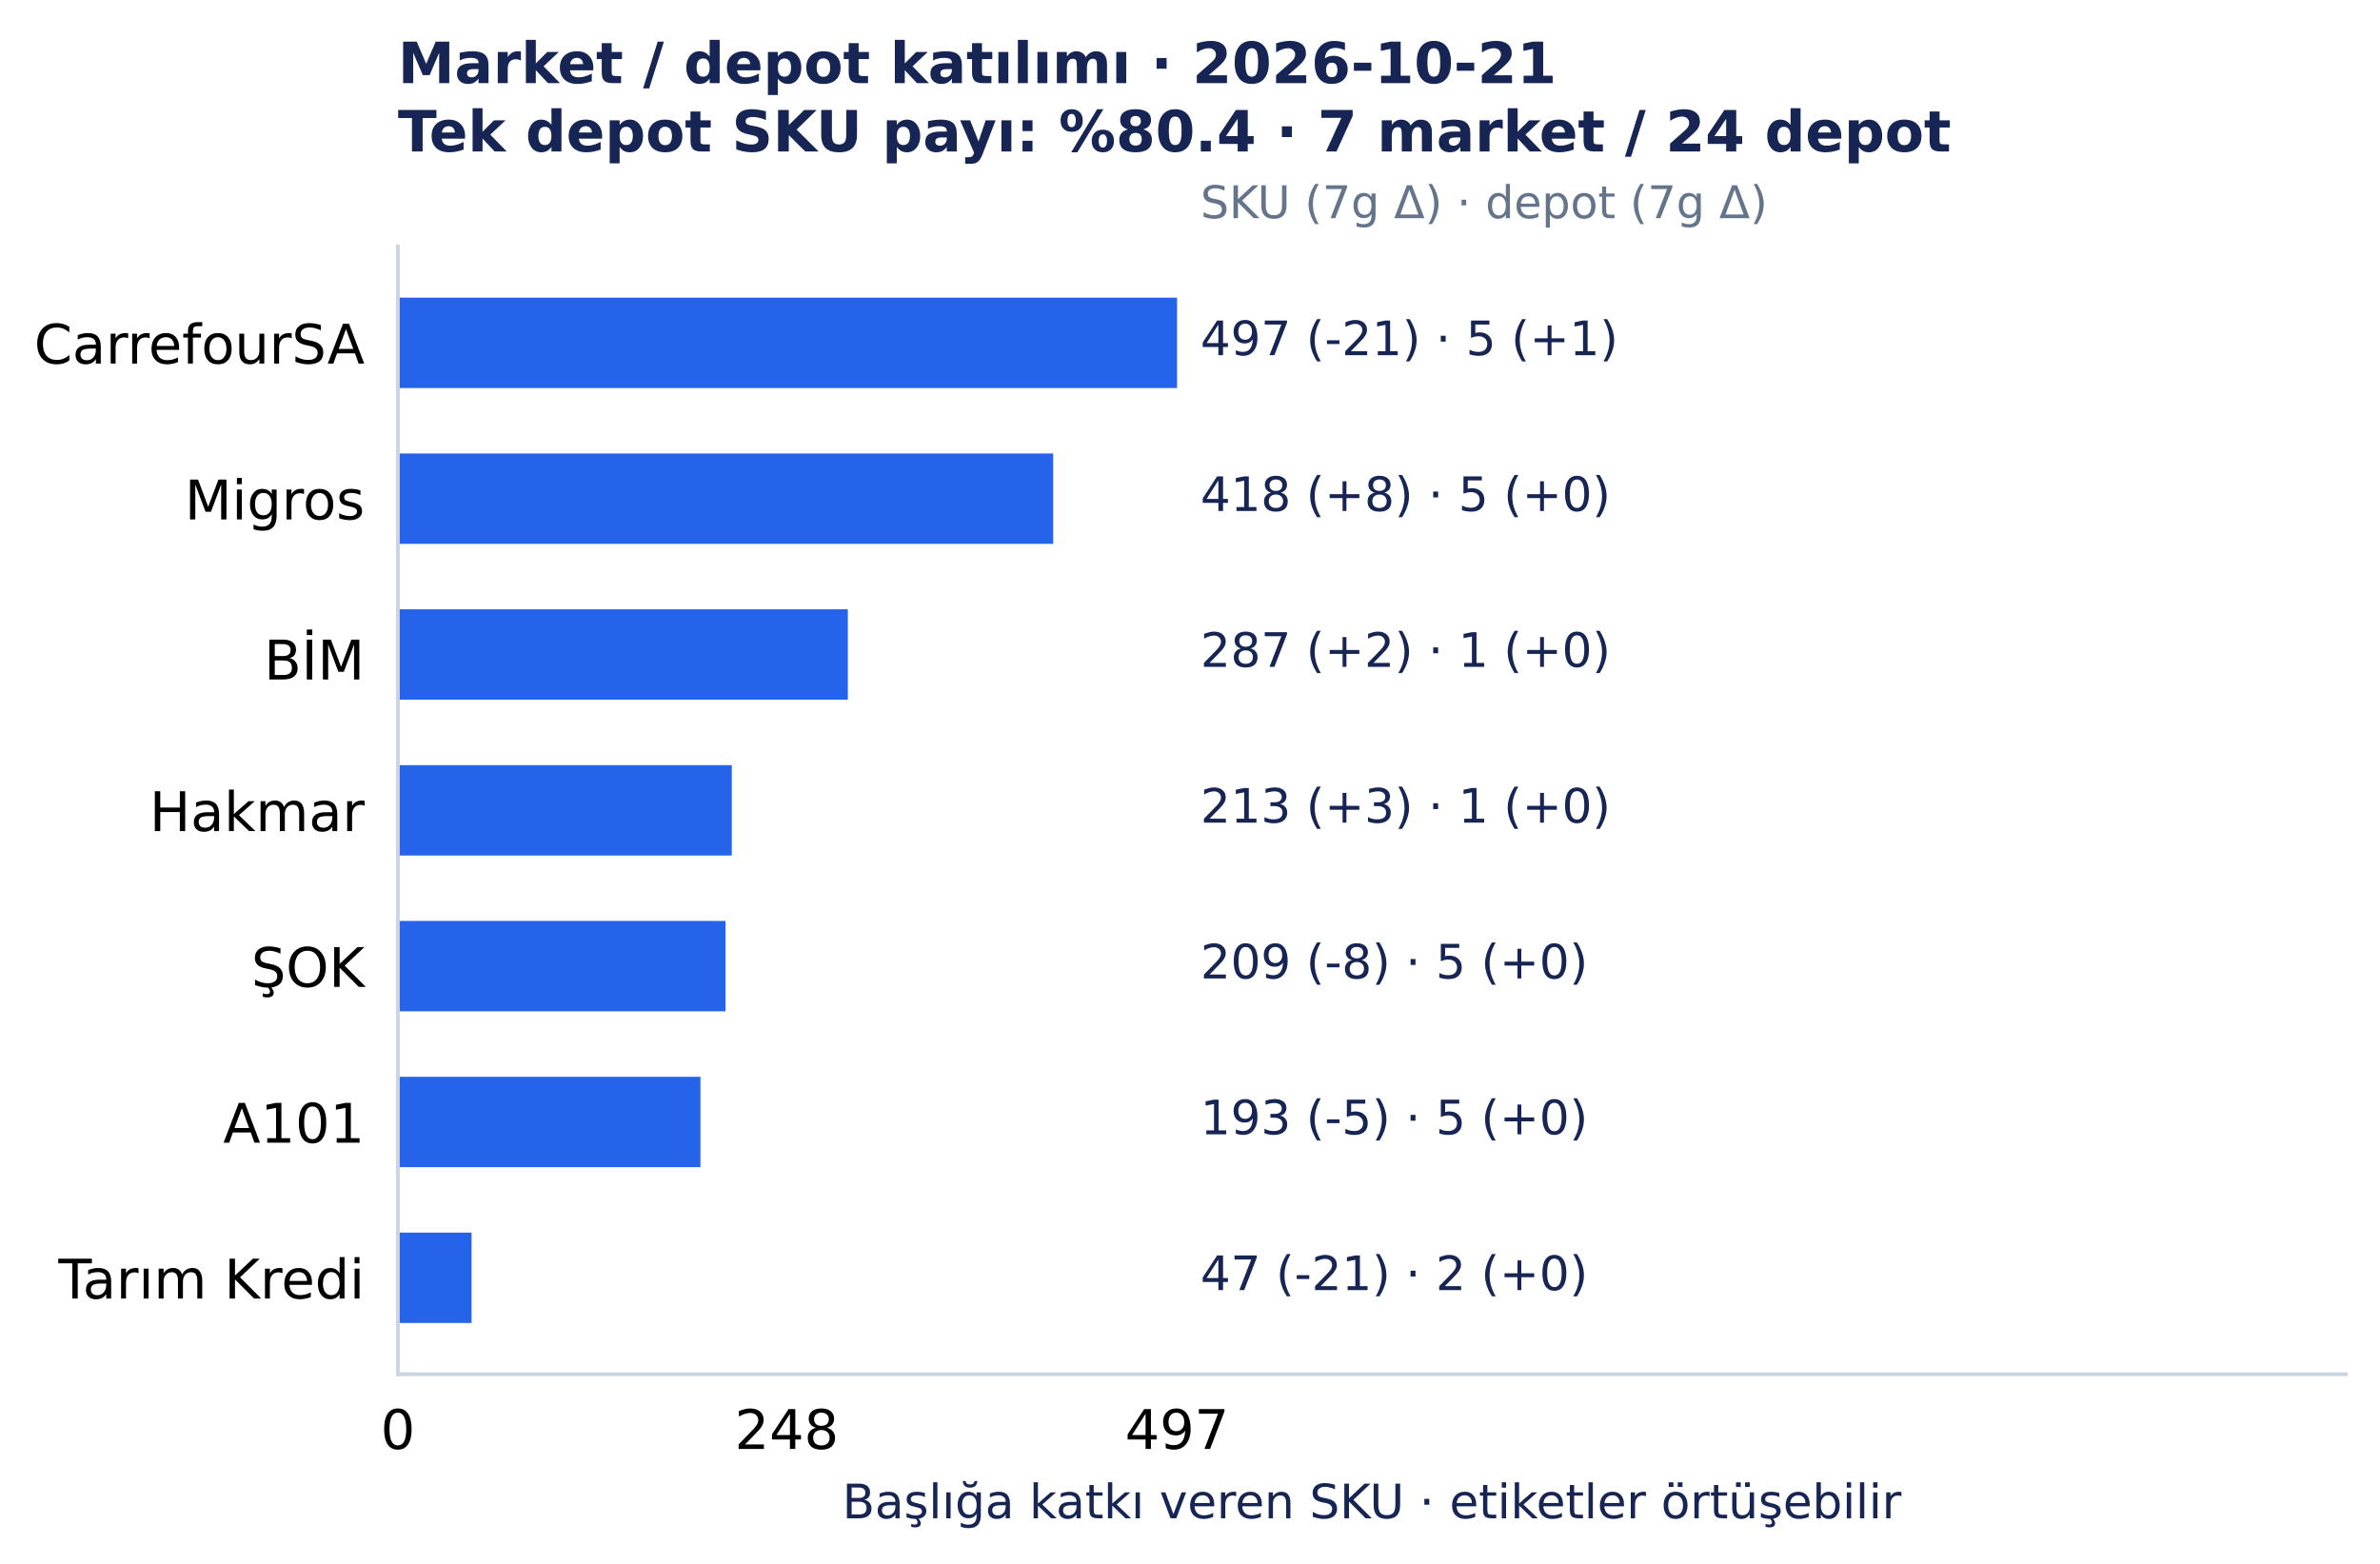
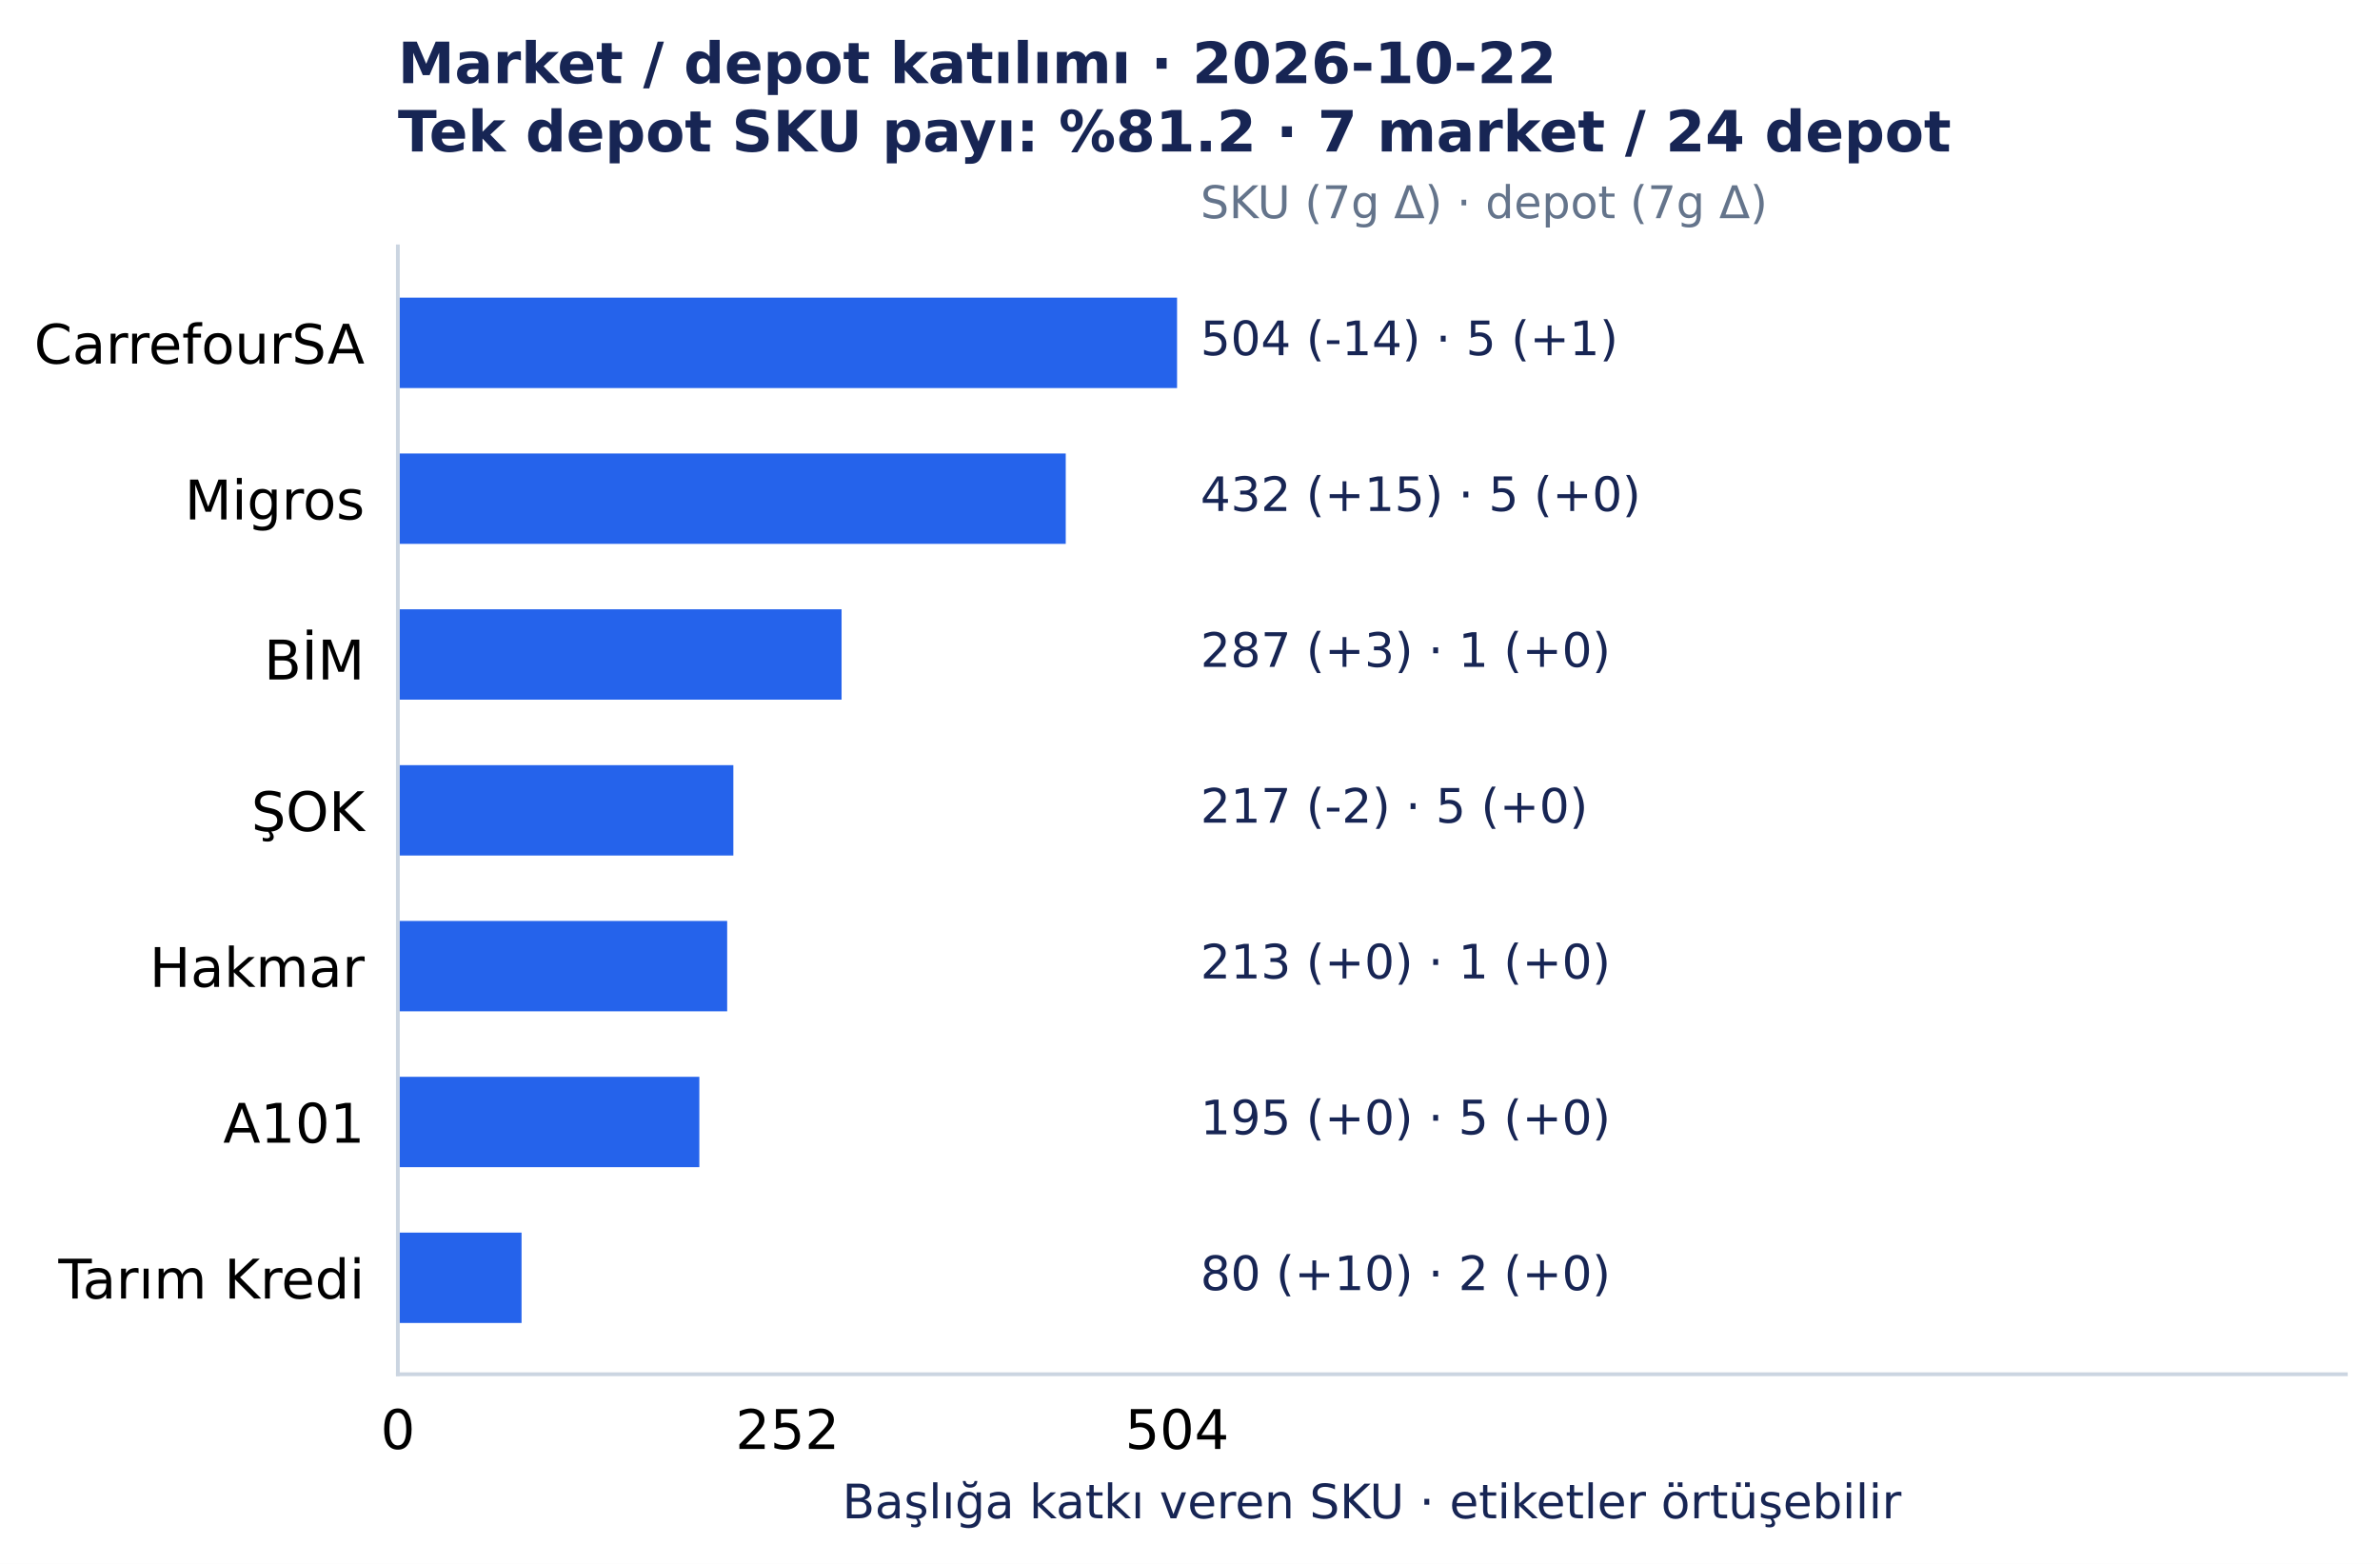
<svg xmlns="http://www.w3.org/2000/svg" width="501.492pt" height="329.548pt" viewBox="0 0 501.492 329.548" version="1.1">
  <defs>
    <style type="text/css">*{stroke-linejoin: round; stroke-linecap: butt}</style>
  </defs>
  <g id="figure_1">
    <g id="patch_1">
      <path d="M 0 329.548 L 501.492 329.548 L 501.492 0 L 0 0 z " style="fill: #ffffff" />
    </g>
    <g id="axes_1">
      <g id="patch_2">
        <path d="M 83.836 289.594 L 494.292 289.594 L 494.292 51.923 L 83.836 51.923 z " style="fill: #ffffff" />
      </g>
      <g id="matplotlib.axis_1">
        <g id="xtick_1">
          <g id="line2d_1" />
          <g id="text_1">
            <text style="font-size: 11.5px; font-family: 'DejaVu Sans', 'Bitstream Vera Sans', 'Computer Modern Sans Serif', 'Lucida Grande', 'Verdana', 'Geneva', 'Lucid', 'Arial', 'Helvetica', 'Avant Garde', sans-serif; text-anchor: middle" x="83.836" y="305.331" transform="rotate(-0 83.83609 305.3312)">0</text>
          </g>
        </g>
        <g id="xtick_2">
          <g id="line2d_2" />
          <g id="text_2">
-             <text style="font-size: 11.5px; font-family: 'DejaVu Sans', 'Bitstream Vera Sans', 'Computer Modern Sans Serif', 'Lucida Grande', 'Verdana', 'Geneva', 'Lucid', 'Arial', 'Helvetica', 'Avant Garde', sans-serif; text-anchor: middle" x="165.762" y="305.331" transform="rotate(-0 165.7622 305.3312)">248</text>
+             <text style="font-size: 11.5px; font-family: 'DejaVu Sans', 'Bitstream Vera Sans', 'Computer Modern Sans Serif', 'Lucida Grande', 'Verdana', 'Geneva', 'Lucid', 'Arial', 'Helvetica', 'Avant Garde', sans-serif; text-anchor: middle" x="165.927" y="305.331" transform="rotate(-0 165.9273 305.3312)">252</text>
          </g>
        </g>
        <g id="xtick_3">
          <g id="line2d_3" />
          <g id="text_3">
-             <text style="font-size: 11.5px; font-family: 'DejaVu Sans', 'Bitstream Vera Sans', 'Computer Modern Sans Serif', 'Lucida Grande', 'Verdana', 'Geneva', 'Lucid', 'Arial', 'Helvetica', 'Avant Garde', sans-serif; text-anchor: middle" x="248.019" y="305.331" transform="rotate(-0 248.0186 305.3312)">497</text>
+             <text style="font-size: 11.5px; font-family: 'DejaVu Sans', 'Bitstream Vera Sans', 'Computer Modern Sans Serif', 'Lucida Grande', 'Verdana', 'Geneva', 'Lucid', 'Arial', 'Helvetica', 'Avant Garde', sans-serif; text-anchor: middle" x="248.019" y="305.331" transform="rotate(-0 248.0186 305.3312)">504</text>
          </g>
        </g>
        <g id="text_4">
          <text style="font-size: 10px; font-family: 'DejaVu Sans', 'Bitstream Vera Sans', 'Computer Modern Sans Serif', 'Lucida Grande', 'Verdana', 'Geneva', 'Lucid', 'Arial', 'Helvetica', 'Avant Garde', sans-serif; text-anchor: middle; fill: #172554" x="289.064" y="319.945" transform="rotate(-0 289.0642 319.9455)">Başlığa katkı veren SKU · etiketler örtüşebilir</text>
        </g>
      </g>
      <g id="matplotlib.axis_2">
        <g id="ytick_1">
          <g id="line2d_4" />
          <g id="text_5">
            <text style="font-size: 11.5px; font-family: 'DejaVu Sans', 'Bitstream Vera Sans', 'Computer Modern Sans Serif', 'Lucida Grande', 'Verdana', 'Geneva', 'Lucid', 'Arial', 'Helvetica', 'Avant Garde', sans-serif; text-anchor: end" x="76.836" y="76.618" transform="rotate(-0 76.83609 76.61754)">CarrefourSA</text>
          </g>
        </g>
        <g id="ytick_2">
          <g id="line2d_5" />
          <g id="text_6">
            <text style="font-size: 11.5px; font-family: 'DejaVu Sans', 'Bitstream Vera Sans', 'Computer Modern Sans Serif', 'Lucida Grande', 'Verdana', 'Geneva', 'Lucid', 'Arial', 'Helvetica', 'Avant Garde', sans-serif; text-anchor: end" x="76.836" y="109.454" transform="rotate(-0 76.83609 109.4541)">Migros</text>
          </g>
        </g>
        <g id="ytick_3">
          <g id="line2d_6" />
          <g id="text_7">
            <text style="font-size: 11.5px; font-family: 'DejaVu Sans', 'Bitstream Vera Sans', 'Computer Modern Sans Serif', 'Lucida Grande', 'Verdana', 'Geneva', 'Lucid', 'Arial', 'Helvetica', 'Avant Garde', sans-serif; text-anchor: end" x="76.836" y="143.177" transform="rotate(-0 76.83609 143.1775)">BİM</text>
          </g>
        </g>
        <g id="ytick_4">
          <g id="line2d_7" />
          <g id="text_8">
-             <text style="font-size: 11.5px; font-family: 'DejaVu Sans', 'Bitstream Vera Sans', 'Computer Modern Sans Serif', 'Lucida Grande', 'Verdana', 'Geneva', 'Lucid', 'Arial', 'Helvetica', 'Avant Garde', sans-serif; text-anchor: end" x="76.836" y="175.127" transform="rotate(-0 76.83609 175.1273)">Hakmar</text>
+             <text style="font-size: 11.5px; font-family: 'DejaVu Sans', 'Bitstream Vera Sans', 'Computer Modern Sans Serif', 'Lucida Grande', 'Verdana', 'Geneva', 'Lucid', 'Arial', 'Helvetica', 'Avant Garde', sans-serif; text-anchor: end" x="76.836" y="175.127" transform="rotate(-0 76.83609 175.1269)">ŞOK</text>
          </g>
        </g>
        <g id="ytick_5">
          <g id="line2d_8" />
          <g id="text_9">
-             <text style="font-size: 11.5px; font-family: 'DejaVu Sans', 'Bitstream Vera Sans', 'Computer Modern Sans Serif', 'Lucida Grande', 'Verdana', 'Geneva', 'Lucid', 'Arial', 'Helvetica', 'Avant Garde', sans-serif; text-anchor: end" x="76.836" y="207.963" transform="rotate(-0 76.83609 207.9635)">ŞOK</text>
+             <text style="font-size: 11.5px; font-family: 'DejaVu Sans', 'Bitstream Vera Sans', 'Computer Modern Sans Serif', 'Lucida Grande', 'Verdana', 'Geneva', 'Lucid', 'Arial', 'Helvetica', 'Avant Garde', sans-serif; text-anchor: end" x="76.836" y="207.964" transform="rotate(-0 76.83609 207.9639)">Hakmar</text>
          </g>
        </g>
        <g id="ytick_6">
          <g id="line2d_9" />
          <g id="text_10">
            <text style="font-size: 11.5px; font-family: 'DejaVu Sans', 'Bitstream Vera Sans', 'Computer Modern Sans Serif', 'Lucida Grande', 'Verdana', 'Geneva', 'Lucid', 'Arial', 'Helvetica', 'Avant Garde', sans-serif; text-anchor: end" x="76.836" y="240.8" transform="rotate(-0 76.83609 240.8001)">A101</text>
          </g>
        </g>
        <g id="ytick_7">
          <g id="line2d_10" />
          <g id="text_11">
            <text style="font-size: 11.5px; font-family: 'DejaVu Sans', 'Bitstream Vera Sans', 'Computer Modern Sans Serif', 'Lucida Grande', 'Verdana', 'Geneva', 'Lucid', 'Arial', 'Helvetica', 'Avant Garde', sans-serif; text-anchor: end" x="76.836" y="273.637" transform="rotate(-0 76.83609 273.6372)">Tarım Kredi</text>
          </g>
        </g>
      </g>
      <g id="patch_3">
        <path d="M 83.836 62.726 L 248.019 62.726 L 248.019 81.771 L 83.836 81.771 z " clip-path="url(#p7150c4acc0)" style="fill: #2563eb" />
      </g>
      <g id="patch_4">
-         <path d="M 83.836 95.562 L 221.921 95.562 L 221.921 114.608 L 83.836 114.608 z " clip-path="url(#p7150c4acc0)" style="fill: #2563eb" />
+         <path d="M 83.836 95.562 L 224.564 95.562 L 224.564 114.608 L 83.836 114.608 z " clip-path="url(#p7150c4acc0)" style="fill: #2563eb" />
      </g>
      <g id="patch_5">
-         <path d="M 83.836 128.399 L 178.646 128.399 L 178.646 147.444 L 83.836 147.444 z " clip-path="url(#p7150c4acc0)" style="fill: #2563eb" />
+         <path d="M 83.836 128.399 L 177.329 128.399 L 177.329 147.444 L 83.836 147.444 z " clip-path="url(#p7150c4acc0)" style="fill: #2563eb" />
      </g>
      <g id="patch_6">
-         <path d="M 83.836 161.236 L 154.2 161.236 L 154.2 180.281 L 83.836 180.281 z " clip-path="url(#p7150c4acc0)" style="fill: #2563eb" />
+         <path d="M 83.836 161.236 L 154.526 161.236 L 154.526 180.281 L 83.836 180.281 z " clip-path="url(#p7150c4acc0)" style="fill: #2563eb" />
      </g>
      <g id="patch_7">
-         <path d="M 83.836 194.072 L 152.879 194.072 L 152.879 213.117 L 83.836 213.117 z " clip-path="url(#p7150c4acc0)" style="fill: #2563eb" />
+         <path d="M 83.836 194.072 L 153.223 194.072 L 153.223 213.117 L 83.836 213.117 z " clip-path="url(#p7150c4acc0)" style="fill: #2563eb" />
      </g>
      <g id="patch_8">
-         <path d="M 83.836 226.909 L 147.593 226.909 L 147.593 245.954 L 83.836 245.954 z " clip-path="url(#p7150c4acc0)" style="fill: #2563eb" />
+         <path d="M 83.836 226.909 L 147.359 226.909 L 147.359 245.954 L 83.836 245.954 z " clip-path="url(#p7150c4acc0)" style="fill: #2563eb" />
      </g>
      <g id="patch_9">
-         <path d="M 83.836 259.745 L 99.362 259.745 L 99.362 278.791 L 83.836 278.791 z " clip-path="url(#p7150c4acc0)" style="fill: #2563eb" />
+         <path d="M 83.836 259.745 L 109.897 259.745 L 109.897 278.791 L 83.836 278.791 z " clip-path="url(#p7150c4acc0)" style="fill: #2563eb" />
      </g>
      <g id="patch_10">
        <path d="M 83.836 289.594 L 83.836 51.923 " style="fill: none; stroke: #cbd5e1; stroke-width: 0.8; stroke-linejoin: miter; stroke-linecap: square" />
      </g>
      <g id="patch_11">
        <path d="M 83.836 289.594 L 494.292 289.594 " style="fill: none; stroke: #cbd5e1; stroke-width: 0.8; stroke-linejoin: miter; stroke-linecap: square" />
      </g>
      <g id="text_12">
-         <text style="font-size: 10px; font-family: 'DejaVu Sans', 'Bitstream Vera Sans', 'Computer Modern Sans Serif', 'Lucida Grande', 'Verdana', 'Geneva', 'Lucid', 'Arial', 'Helvetica', 'Avant Garde', sans-serif; text-anchor: start; fill: #172554" x="252.944" y="74.846" transform="rotate(-0 252.9441 74.84609)">497 (-21)  ·  5 (+1)</text>
+         <text style="font-size: 10px; font-family: 'DejaVu Sans', 'Bitstream Vera Sans', 'Computer Modern Sans Serif', 'Lucida Grande', 'Verdana', 'Geneva', 'Lucid', 'Arial', 'Helvetica', 'Avant Garde', sans-serif; text-anchor: start; fill: #172554" x="252.944" y="74.846" transform="rotate(-0 252.9441 74.84609)">504 (-14)  ·  5 (+1)</text>
      </g>
      <g id="text_13">
-         <text style="font-size: 10px; font-family: 'DejaVu Sans', 'Bitstream Vera Sans', 'Computer Modern Sans Serif', 'Lucida Grande', 'Verdana', 'Geneva', 'Lucid', 'Arial', 'Helvetica', 'Avant Garde', sans-serif; text-anchor: start; fill: #172554" x="252.944" y="107.683" transform="rotate(-0 252.9441 107.6827)">418 (+8)  ·  5 (+0)</text>
+         <text style="font-size: 10px; font-family: 'DejaVu Sans', 'Bitstream Vera Sans', 'Computer Modern Sans Serif', 'Lucida Grande', 'Verdana', 'Geneva', 'Lucid', 'Arial', 'Helvetica', 'Avant Garde', sans-serif; text-anchor: start; fill: #172554" x="252.944" y="107.683" transform="rotate(-0 252.9441 107.6827)">432 (+15)  ·  5 (+0)</text>
      </g>
      <g id="text_14">
-         <text style="font-size: 10px; font-family: 'DejaVu Sans', 'Bitstream Vera Sans', 'Computer Modern Sans Serif', 'Lucida Grande', 'Verdana', 'Geneva', 'Lucid', 'Arial', 'Helvetica', 'Avant Garde', sans-serif; text-anchor: start; fill: #172554" x="252.944" y="140.519" transform="rotate(-0 252.9441 140.5193)">287 (+2)  ·  1 (+0)</text>
+         <text style="font-size: 10px; font-family: 'DejaVu Sans', 'Bitstream Vera Sans', 'Computer Modern Sans Serif', 'Lucida Grande', 'Verdana', 'Geneva', 'Lucid', 'Arial', 'Helvetica', 'Avant Garde', sans-serif; text-anchor: start; fill: #172554" x="252.944" y="140.519" transform="rotate(-0 252.9441 140.5193)">287 (+3)  ·  1 (+0)</text>
      </g>
      <g id="text_15">
-         <text style="font-size: 10px; font-family: 'DejaVu Sans', 'Bitstream Vera Sans', 'Computer Modern Sans Serif', 'Lucida Grande', 'Verdana', 'Geneva', 'Lucid', 'Arial', 'Helvetica', 'Avant Garde', sans-serif; text-anchor: start; fill: #172554" x="252.944" y="173.356" transform="rotate(-0 252.9441 173.3559)">213 (+3)  ·  1 (+0)</text>
+         <text style="font-size: 10px; font-family: 'DejaVu Sans', 'Bitstream Vera Sans', 'Computer Modern Sans Serif', 'Lucida Grande', 'Verdana', 'Geneva', 'Lucid', 'Arial', 'Helvetica', 'Avant Garde', sans-serif; text-anchor: start; fill: #172554" x="252.944" y="173.356" transform="rotate(-0 252.9441 173.3559)">217 (-2)  ·  5 (+0)</text>
      </g>
      <g id="text_16">
-         <text style="font-size: 10px; font-family: 'DejaVu Sans', 'Bitstream Vera Sans', 'Computer Modern Sans Serif', 'Lucida Grande', 'Verdana', 'Geneva', 'Lucid', 'Arial', 'Helvetica', 'Avant Garde', sans-serif; text-anchor: start; fill: #172554" x="252.944" y="206.193" transform="rotate(-0 252.9441 206.1925)">209 (-8)  ·  5 (+0)</text>
+         <text style="font-size: 10px; font-family: 'DejaVu Sans', 'Bitstream Vera Sans', 'Computer Modern Sans Serif', 'Lucida Grande', 'Verdana', 'Geneva', 'Lucid', 'Arial', 'Helvetica', 'Avant Garde', sans-serif; text-anchor: start; fill: #172554" x="252.944" y="206.193" transform="rotate(-0 252.9441 206.1925)">213 (+0)  ·  1 (+0)</text>
      </g>
      <g id="text_17">
-         <text style="font-size: 10px; font-family: 'DejaVu Sans', 'Bitstream Vera Sans', 'Computer Modern Sans Serif', 'Lucida Grande', 'Verdana', 'Geneva', 'Lucid', 'Arial', 'Helvetica', 'Avant Garde', sans-serif; text-anchor: start; fill: #172554" x="252.944" y="239.029" transform="rotate(-0 252.9441 239.0291)">193 (-5)  ·  5 (+0)</text>
+         <text style="font-size: 10px; font-family: 'DejaVu Sans', 'Bitstream Vera Sans', 'Computer Modern Sans Serif', 'Lucida Grande', 'Verdana', 'Geneva', 'Lucid', 'Arial', 'Helvetica', 'Avant Garde', sans-serif; text-anchor: start; fill: #172554" x="252.944" y="239.029" transform="rotate(-0 252.9441 239.0291)">195 (+0)  ·  5 (+0)</text>
      </g>
      <g id="text_18">
-         <text style="font-size: 10px; font-family: 'DejaVu Sans', 'Bitstream Vera Sans', 'Computer Modern Sans Serif', 'Lucida Grande', 'Verdana', 'Geneva', 'Lucid', 'Arial', 'Helvetica', 'Avant Garde', sans-serif; text-anchor: start; fill: #172554" x="252.944" y="271.866" transform="rotate(-0 252.9441 271.8657)">47 (-21)  ·  2 (+0)</text>
+         <text style="font-size: 10px; font-family: 'DejaVu Sans', 'Bitstream Vera Sans', 'Computer Modern Sans Serif', 'Lucida Grande', 'Verdana', 'Geneva', 'Lucid', 'Arial', 'Helvetica', 'Avant Garde', sans-serif; text-anchor: start; fill: #172554" x="252.944" y="271.866" transform="rotate(-0 252.9441 271.8657)">80 (+10)  ·  2 (+0)</text>
      </g>
      <g id="text_19">
        <text style="font-size: 9.5px; font-family: 'DejaVu Sans', 'Bitstream Vera Sans', 'Computer Modern Sans Serif', 'Lucida Grande', 'Verdana', 'Geneva', 'Lucid', 'Arial', 'Helvetica', 'Avant Garde', sans-serif; text-anchor: start; fill: #64748b" x="252.944" y="45.979" transform="rotate(-0 252.9441 45.97915)">SKU (7g Δ) · depot (7g Δ)</text>
      </g>
      <g id="text_20">
-         <text style="font-weight: 700; font-size: 12px; font-family: 'DejaVu Sans', 'Bitstream Vera Sans', 'Computer Modern Sans Serif', 'Lucida Grande', 'Verdana', 'Geneva', 'Lucid', 'Arial', 'Helvetica', 'Avant Garde', sans-serif; fill: #172554" transform="translate(83.83609 17.5193)">Market / depot katılımı · 2026-10-21</text>
-         <text style="font-weight: 700; font-size: 12px; font-family: 'DejaVu Sans', 'Bitstream Vera Sans', 'Computer Modern Sans Serif', 'Lucida Grande', 'Verdana', 'Geneva', 'Lucid', 'Arial', 'Helvetica', 'Avant Garde', sans-serif; fill: #172554" transform="translate(83.83609 31.92258)">Tek depot SKU payı: %80.4 · 7 market / 24 depot</text>
+         <text style="font-weight: 700; font-size: 12px; font-family: 'DejaVu Sans', 'Bitstream Vera Sans', 'Computer Modern Sans Serif', 'Lucida Grande', 'Verdana', 'Geneva', 'Lucid', 'Arial', 'Helvetica', 'Avant Garde', sans-serif; fill: #172554" transform="translate(83.83609 17.5193)">Market / depot katılımı · 2026-10-22</text>
+         <text style="font-weight: 700; font-size: 12px; font-family: 'DejaVu Sans', 'Bitstream Vera Sans', 'Computer Modern Sans Serif', 'Lucida Grande', 'Verdana', 'Geneva', 'Lucid', 'Arial', 'Helvetica', 'Avant Garde', sans-serif; fill: #172554" transform="translate(83.83609 31.92258)">Tek depot SKU payı: %81.2 · 7 market / 24 depot</text>
      </g>
    </g>
  </g>
  <defs>
    <clipPath id="p7150c4acc0">
      <rect x="83.836" y="51.923" width="410.456" height="237.671" />
    </clipPath>
  </defs>
</svg>
